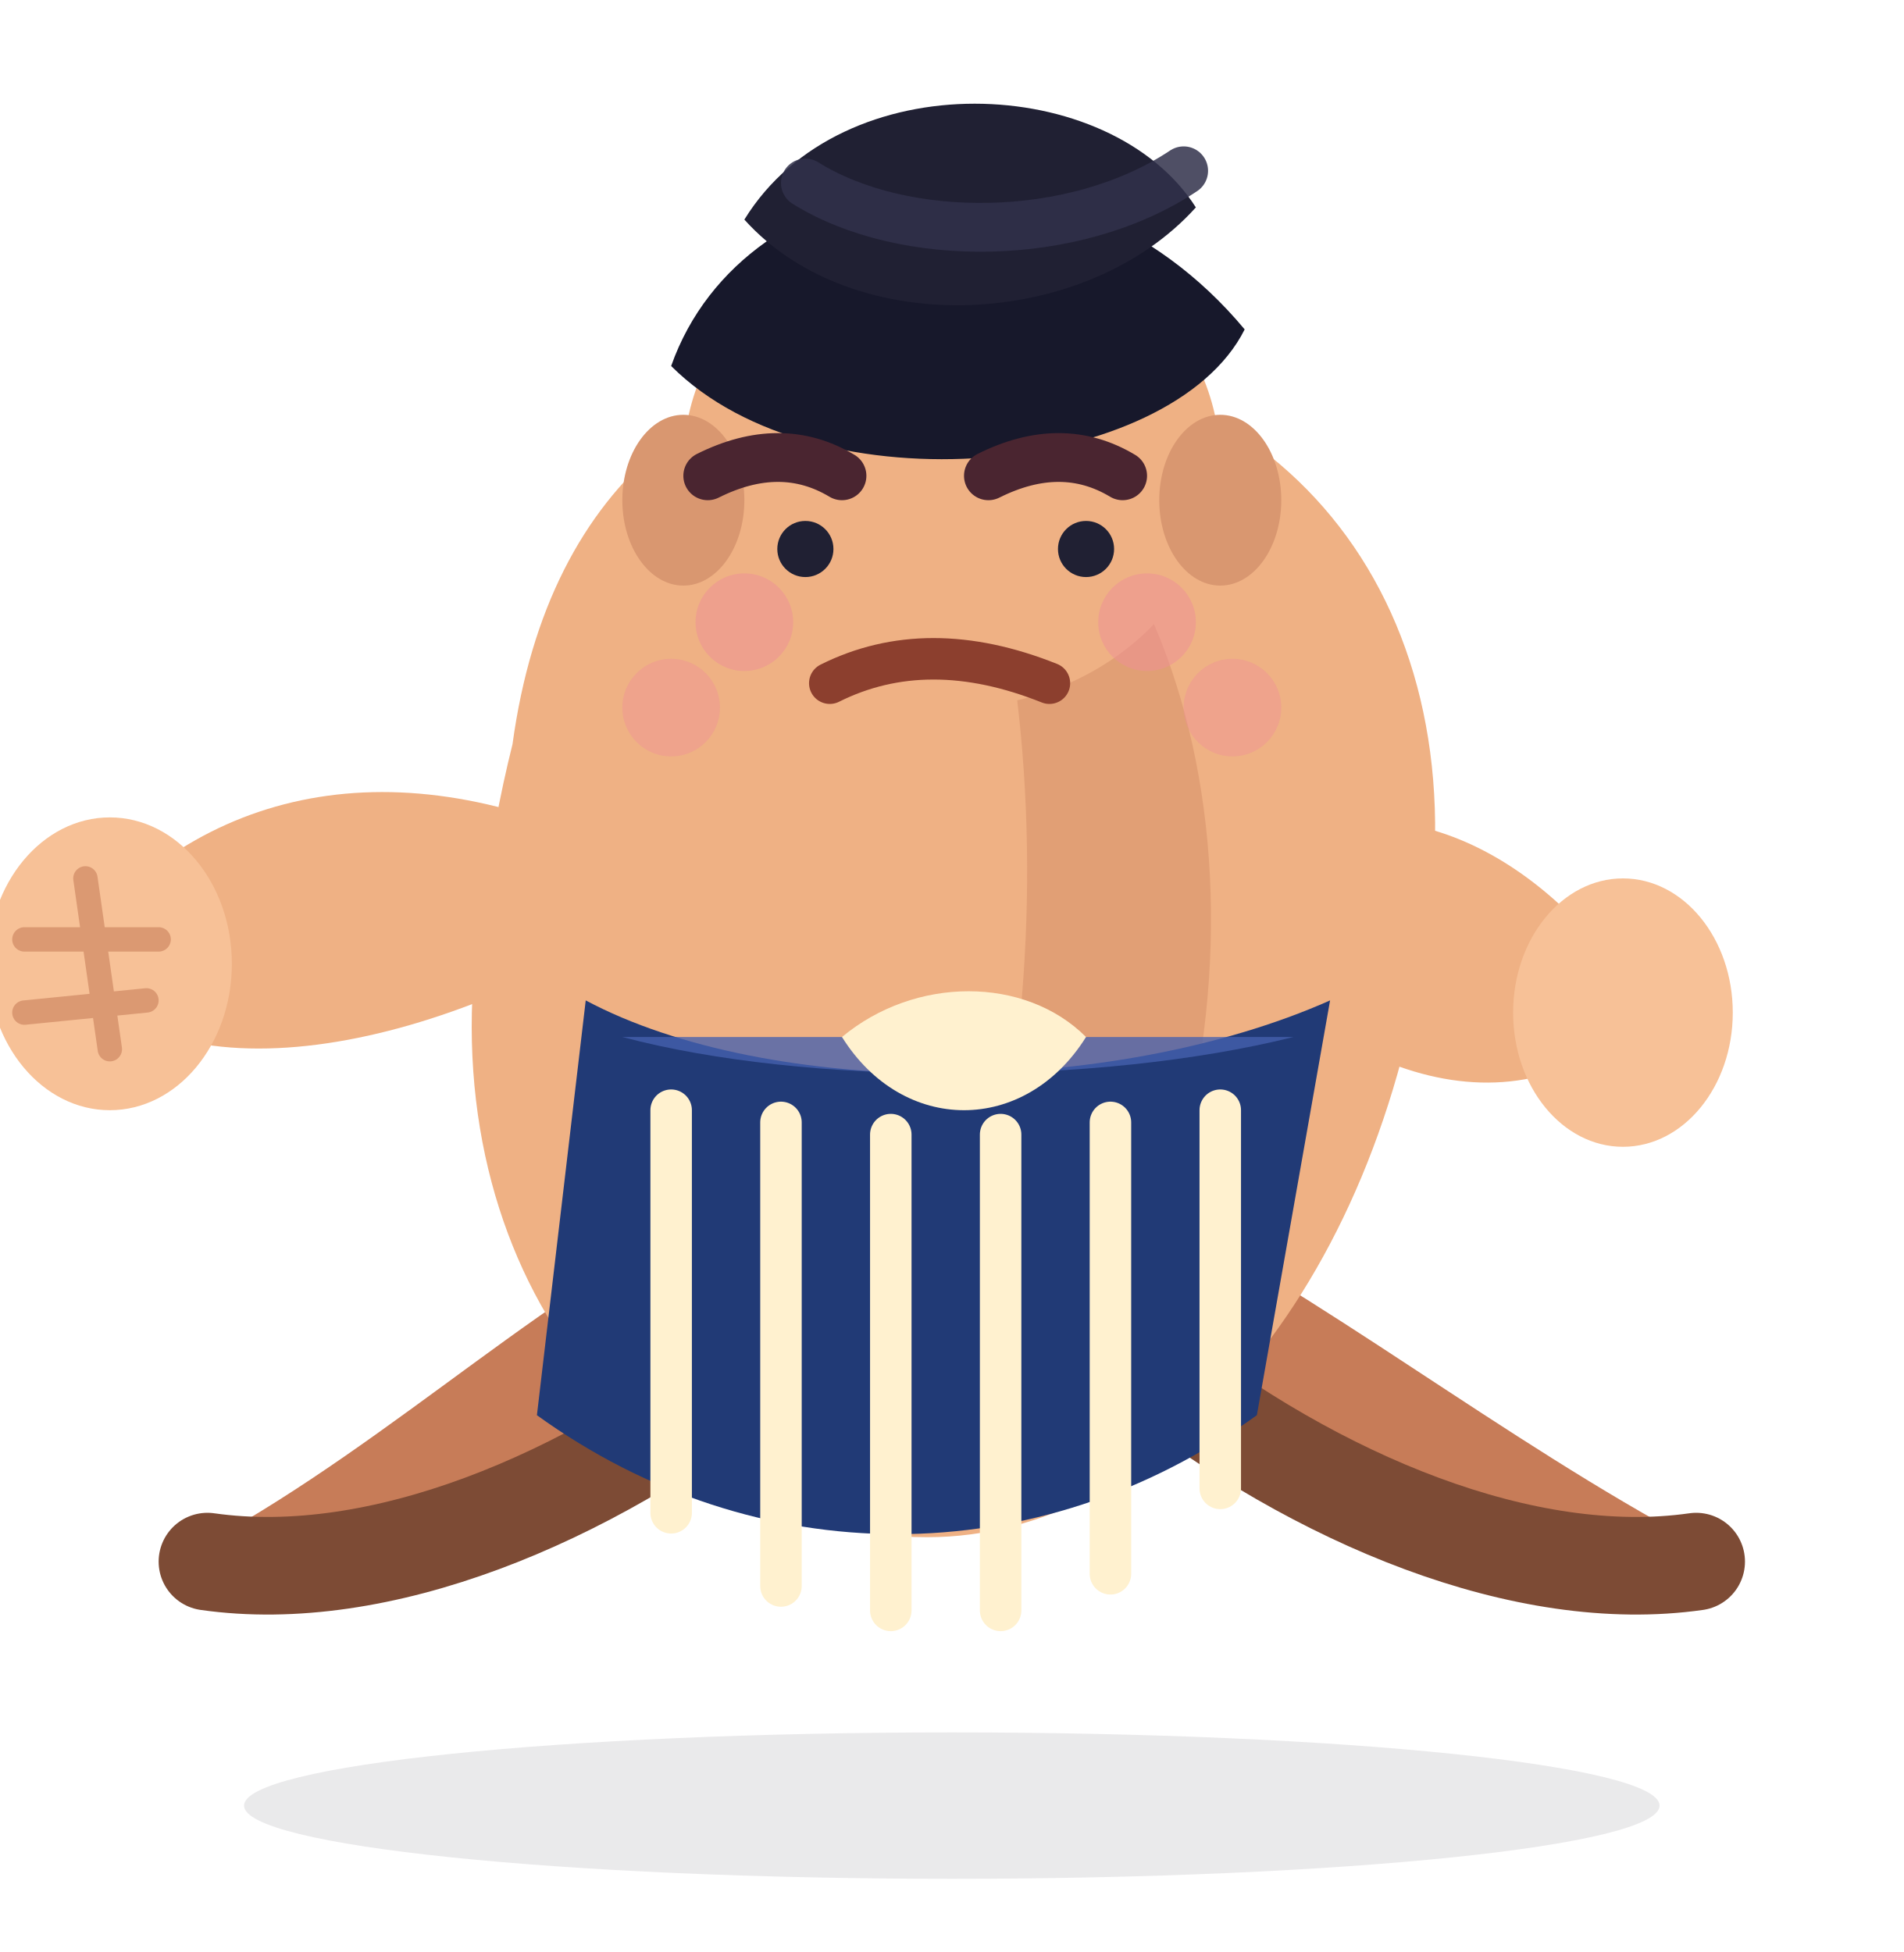
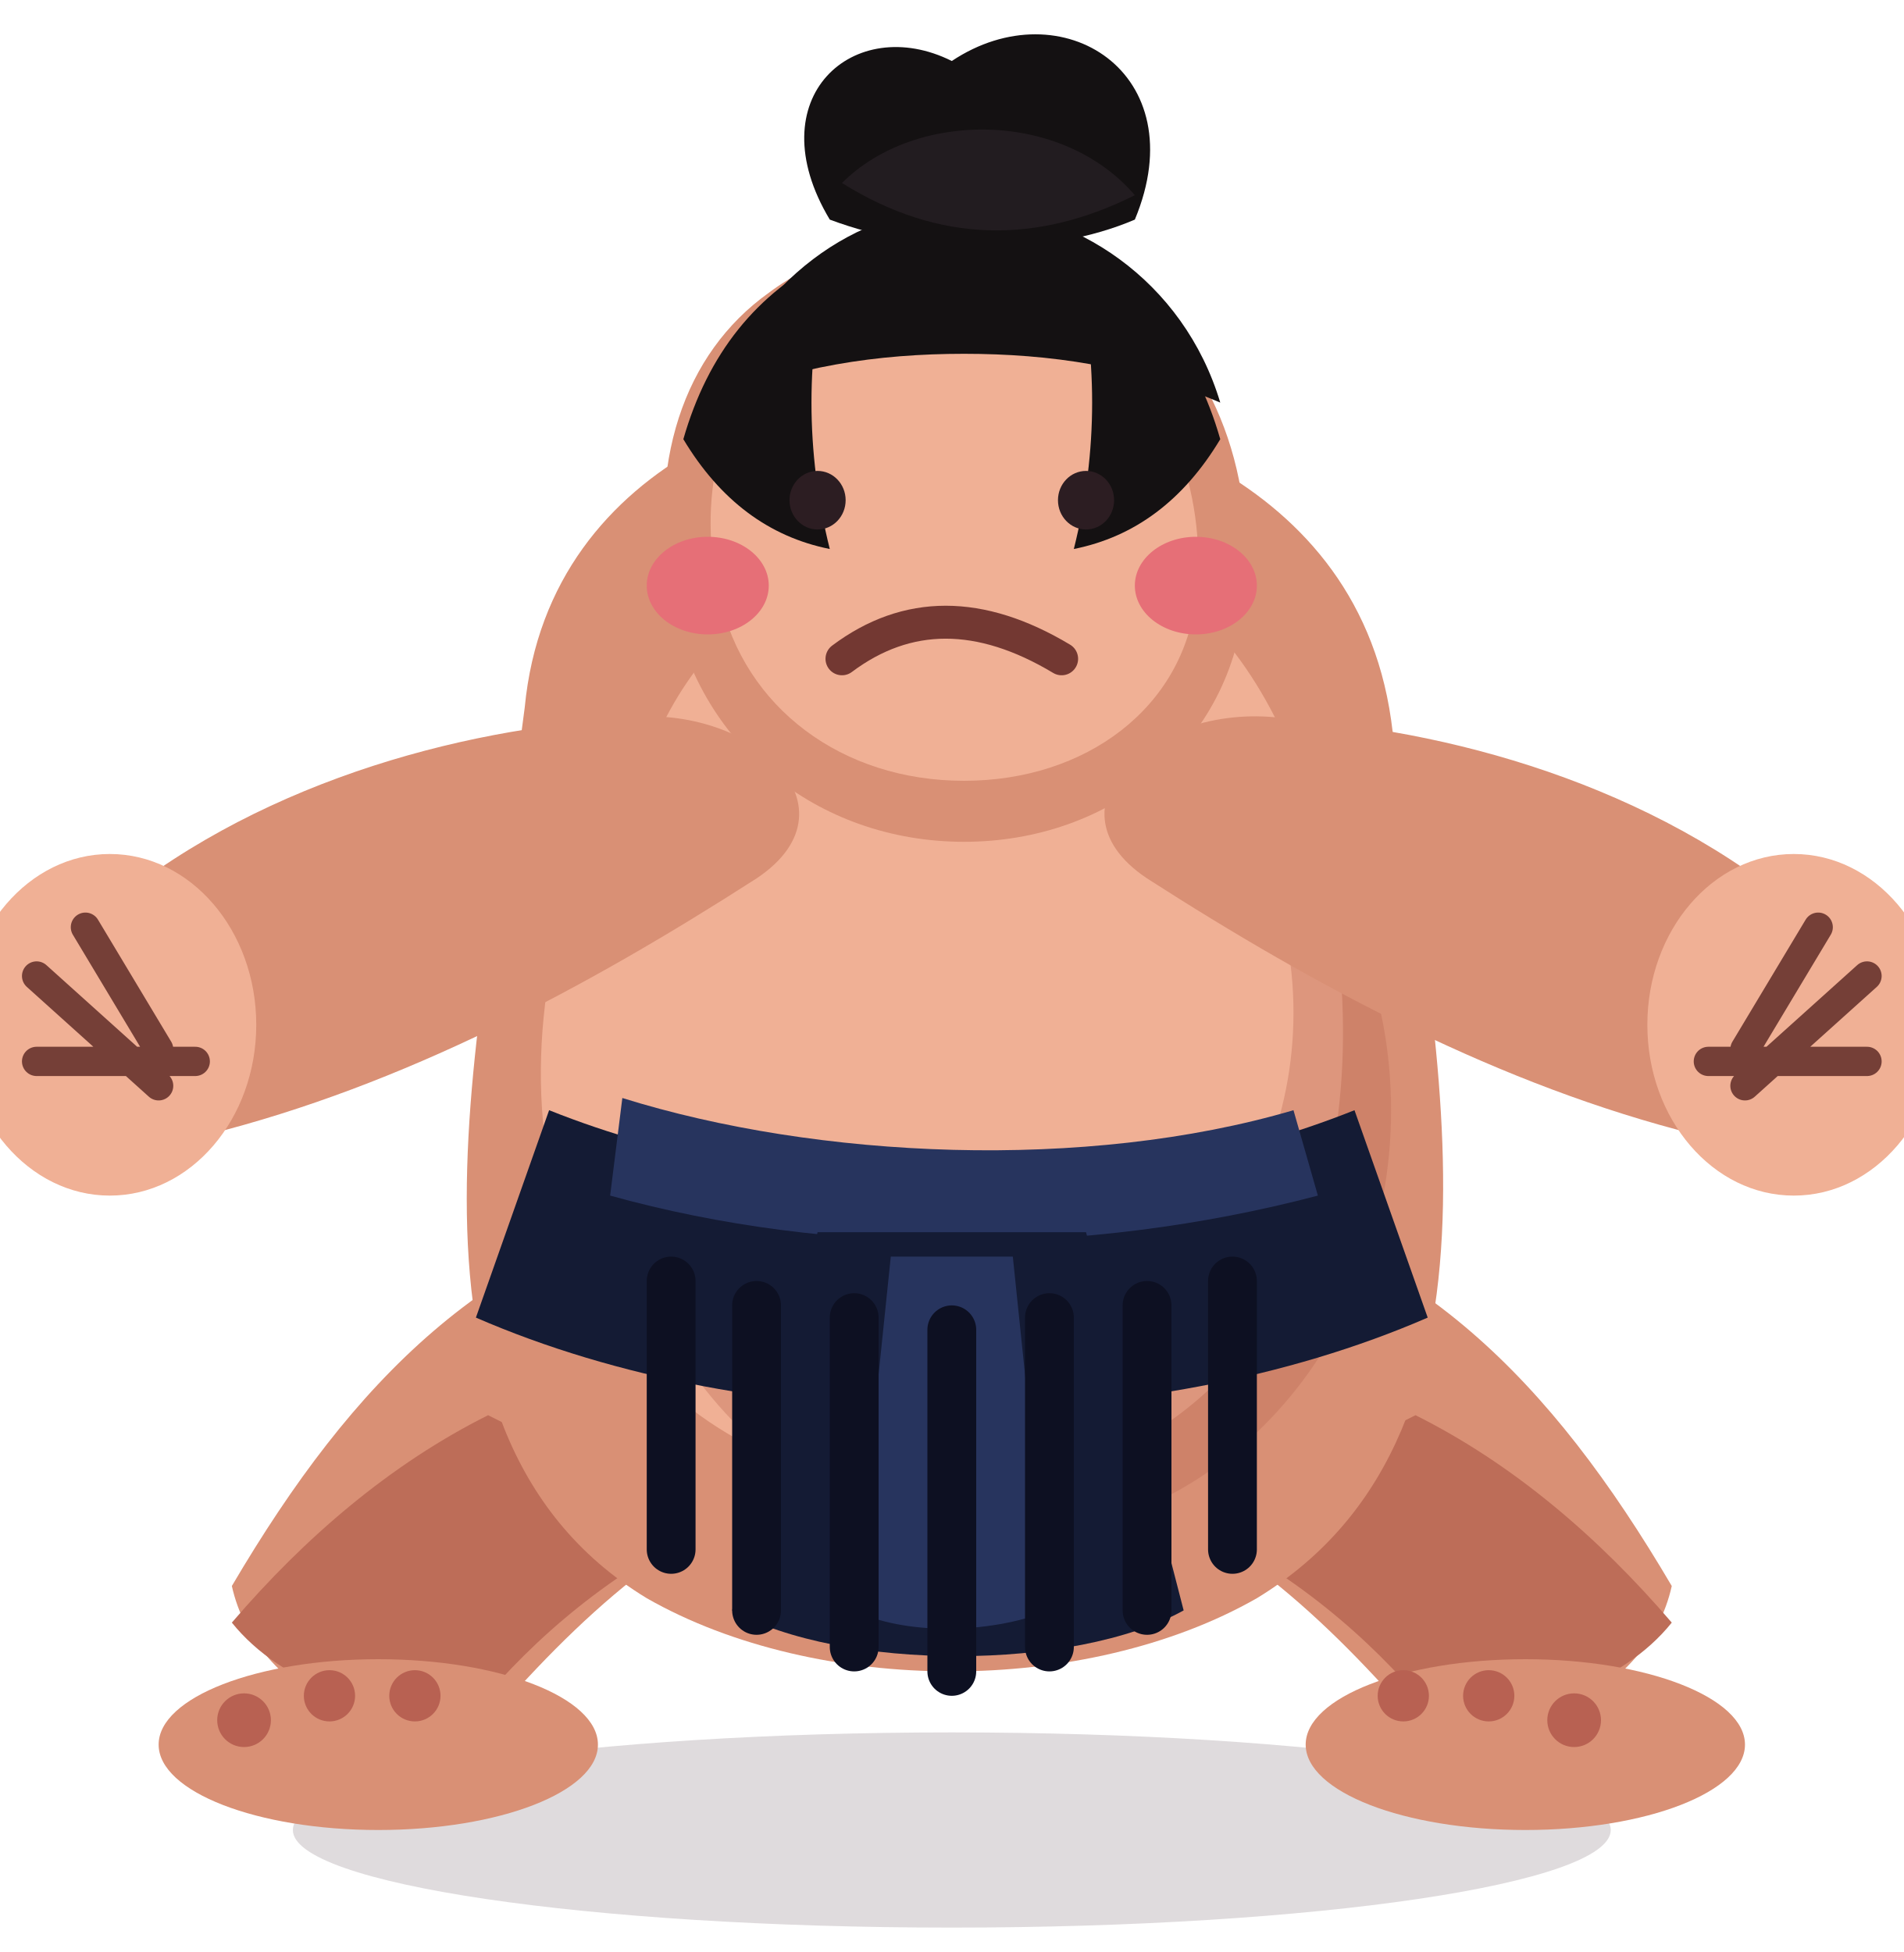
- <svg xmlns="http://www.w3.org/2000/svg" width="156" height="160" viewBox="0 0 156 160">
-   <defs>
-     <style>
-       .part,
-       .rig {
-         transform-box: view-box;
-       }
-       .torso {
-         transform-origin: 78px 98px;
-       }
-       .head {
-         transform-origin: 78px 43px;
-       }
-       .armL {
-         transform-origin: 51px 72px;
-       }
-       .armR {
-         transform-origin: 104px 72px;
-       }
-       .legL {
-         transform-origin: 58px 102px;
-       }
-       .legR {
-         transform-origin: 98px 102px;
-       }
-       .skin {
-         fill: #efb184;
-       }
-       .skinDark {
-         fill: #c77c58;
-       }
-       .shade {
-         fill: #c77c58;
-         opacity: 0.34;
-       }
-       .palm {
-         fill: #f7c197;
-       }
-       .foot {
-         fill: none;
-         stroke: #7d4b35;
-         stroke-width: 8;
-         stroke-linecap: round;
-       }
-       .shadeLine {
-         fill: none;
-         stroke: #c77c58;
-         stroke-width: 4;
-         stroke-linecap: round;
-         opacity: 0.45;
-       }
-       .palmLines {
-         fill: none;
-         stroke: #c77c58;
-         stroke-width: 2;
-         stroke-linecap: round;
-         opacity: 0.58;
-       }
-       .brows {
-         fill: none;
-         stroke: #4a2530;
-         stroke-width: 4;
-         stroke-linecap: round;
-       }
-       .mouth {
-         fill: none;
-         stroke: #8c3f2e;
-         stroke-width: 3.4;
-         stroke-linecap: round;
-       }
-       .proud {
-         stroke-width: 3.8;
-       }
-       .mawashi {
-         fill: #213a76;
-       }
-       .mawashiHi {
-         fill: #4560ae;
-       }
-       .sagari {
-         stroke: #fff1cf;
-         stroke-width: 3.4;
-         stroke-linecap: round;
-       }
-       .dust {
-         transform-origin: 108px 138px;
-         opacity: 0;
-       }
-       .armL {
-         animation: thrustL 0.7s ease-in-out infinite;
-       }
-       .armR {
-         animation: thrustR 0.7s ease-in-out infinite;
-       }
-       .torso {
-         animation: thrustBody 0.7s ease-in-out infinite;
-       }
-       @keyframes thrustL {
-         0%,
-         100% {
-           transform: translateX(0) rotate(0);
-         }
-         45% {
-           transform: translateX(-17px) rotate(-5deg);
-         }
-       }
-       @keyframes thrustR {
-         0%,
-         100% {
-           transform: translateX(0) rotate(0);
-         }
-         45% {
-           transform: translateX(9px) rotate(8deg);
-         }
-       }
-       @keyframes thrustBody {
-         0%,
-         100% {
-           transform: translateX(0) scale(1);
-         }
-         45% {
-           transform: translateX(-3px) scale(1.04, 0.98);
-         }
-       }
-       @media (prefers-reduced-motion: reduce) {
-         .rig,
-         .torso,
-         .head,
-         .armL,
-         .armR,
-         .legL,
-         .legR,
-         .dust {
-           animation: none;
-         }
-       }
-     </style>
-   </defs>
-   <ellipse cx="78" cy="148" rx="58" ry="6" fill="#2d2433" opacity=".1" />
-   <ellipse class="dust" cx="108" cy="138" rx="28" ry="6" fill="#d8ae95" />
-   <g class="rig" transform="">
-     <g class="part legL">
-       <path d="M57 100C43 107 30 120 14 128C28 132 47 126 65 112C67 106 64 101 57 100Z" class="skinDark" />
-       <path d="M17 128C31 130 48 123 62 112" class="foot" />
+ <svg xmlns="http://www.w3.org/2000/svg" width="156" height="160" viewBox="0 0 156 160" role="img" aria-hidden="true">
+   <style>svg{overflow:visible} .rig{transform-box:view-box} #head,#torso,#armL,#armR,#legL,#legR,#mawashi,.dust{transform-box:view-box} .skin{fill:#d99075}.skinLight{fill:#f0b095}.skinShade{fill:#bd6d58}.flush{fill:#e66f77}.ink{fill:#2c1d22}.hair{fill:#141112}.silk{fill:#141b34}.silkHi{fill:#27345e}.cord{stroke:#0d1022;stroke-width:4;stroke-linecap:round}.line{stroke:#753f37;stroke-width:2.4;stroke-linecap:round;fill:none}.toe{fill:#b86152}.dust{fill:#d9baa0;opacity:0}#torso{transform-origin:78px 96px;animation:twist .5s ease-in-out infinite}#head{transform-origin:78px 44px;animation:head .5s ease-in-out infinite}#armL{transform-origin:50px 58px;animation:slapL .5s ease-in-out infinite}#armR{transform-origin:106px 58px;animation:slapR .5s ease-in-out infinite}#legL{transform-origin:55px 100px;animation:braceL .5s ease-in-out infinite}#legR{transform-origin:101px 100px;animation:braceR .5s ease-in-out infinite}#mawashi{transform-origin:78px 98px;animation:twist .5s ease-in-out infinite}@keyframes twist{0%,100%{transform:translateX(-2px) rotate(-3deg)}50%{transform:translateX(2px) rotate(3deg)}}@keyframes head{0%,100%{transform:translateX(-2px) rotate(-2deg)}50%{transform:translateX(2px) rotate(2deg)}}@keyframes slapL{0%,100%{transform:translate(13px,9px) rotate(18deg) scale(.92)}50%{transform:translate(-31px,-8px) rotate(-28deg) scale(1.06)}}@keyframes slapR{0%,100%{transform:translate(31px,-8px) rotate(28deg) scale(1.06)}50%{transform:translate(-13px,9px) rotate(-18deg) scale(.92)}}@keyframes braceL{0%,100%{transform:translateX(-3px)}50%{transform:translateX(2px)}}@keyframes braceR{0%,100%{transform:translateX(-2px)}50%{transform:translateX(3px)}}</style>
+   <ellipse cx="78" cy="150" rx="54" ry="8" fill="#6e5c64" opacity=".22" />
+   <g id="sumo" class="rig">
+     <g id="legL">
+       <path class="skin" d="M58 98c-18 4-29 15-39 32 2 9 13 14 22 10 8-9 16-16 30-21 13-4 1-25-13-21z" />
+       <path class="skinShade" d="M40 116c-8 4-15 10-21 17 4 5 12 8 20 7 5-6 11-11 19-15z" />
+       <ellipse class="skin" cx="31" cy="143" rx="18" ry="7" />
+       <circle class="toe" cx="20" cy="141" r="2.2" />
+       <circle class="toe" cx="27" cy="139" r="2.1" />
+       <circle class="toe" cx="34" cy="139" r="2.1" />
    </g>
-     <g class="part legR">
-       <path d="M96 100C111 108 126 120 142 128C128 132 108 126 90 112C87 106 89 101 96 100Z" class="skinDark" />
-       <path d="M139 128C125 130 108 123 94 112" class="foot" />
+     <g id="legR">
+       <path class="skin" d="M98 98c18 4 29 15 39 32-2 9-13 14-22 10-8-9-16-16-30-21-13-4-1-25 13-21z" />
+       <path class="skinShade" d="M116 116c8 4 15 10 21 17-4 5-12 8-20 7-5-6-11-11-19-15z" />
+       <ellipse class="skin" cx="125" cy="143" rx="18" ry="7" />
+       <circle class="toe" cx="115" cy="139" r="2.1" />
+       <circle class="toe" cx="122" cy="139" r="2.1" />
+       <circle class="toe" cx="129" cy="141" r="2.2" />
    </g>
-     <g class="part armL">
-       <path d="M49 69C31 61 15 65 5 79C14 91 36 86 53 75Z" class="skin" />
-       <ellipse cx="9" cy="79" rx="10" ry="12" class="palm" />
-       <path d="M7 72L9 86M2 77L13 77M2 83L12 82" class="palmLines" />
+     <g id="torso">
+       <path class="skin" d="M43 58c2-21 24-27 35-26s33 6 36 27c3 24 12 58-11 72-14 8-36 8-50 0-23-14-13-49-10-73z" />
+       <path class="skinLight" d="M54 60c6-13 20-18 29-17 17 2 26 18 27 39 1 23-11 39-31 40-24 1-38-18-34-42 1-8 4-15 9-20z" />
+       <ellipse class="skinShade" cx="82" cy="91" rx="32" ry="35" opacity=".38" />
+       <ellipse class="skinLight" cx="76" cy="83" rx="30" ry="31" />
+       <path class="line" d="M58 95q20 13 42 0" opacity=".38" />
    </g>
-     <g class="part armR">
-       <path d="M104 69C115 64 127 70 135 83C124 94 109 88 98 75Z" class="skin" />
-       <ellipse cx="133" cy="83" rx="9" ry="11" class="palm" />
+     <g id="mawashi">
+       <path class="silk" d="M45 91c20 8 46 8 66 0l6 17c-23 10-55 10-78 0z" />
+       <path class="silkHi" d="M51 90c16 5 38 6 55 1l2 7c-19 5-40 5-58 0z" />
+       <path class="silk" d="M67 101h22l8 31c-9 5-28 5-37 0z" />
+       <path class="silkHi" d="M73 103h10l3 29c-5 2-12 2-16 0z" />
+       <path class="cord" d="M55 105v22M62 107v25M70 108v27M78 109v28M86 108v27M94 107v25M101 105v22" />
    </g>
-     <g class="part torso">
-       <path d="M42 61C45 39 59 29 78 29C105 29 121 49 117 76C113 106 95 126 76 126C53 126 36 105 39 78C40 70 41 65 42 61Z" class="skin" />
-       <path d="M77 31C99 43 106 77 92 108C87 119 80 125 72 126C85 98 89 63 77 31Z" class="shade" />
-       <path d="M48 82C63 90 91 90 109 82L103 116C85 129 62 129 44 116Z" class="mawashi" />
-       <path d="M51 85C66 89 90 89 106 85" class="mawashiHi" opacity=".78" />
-       <path d="M69 85C75 80 84 80 89 85C84 93 74 93 69 85Z" fill="#fff1cf" />
-       <path d="M55 91V124M64 92V130M73 93V132M82 93V132M91 92V129M100 91V122" class="sagari" />
-       <circle cx="55" cy="58" r="4" fill="#ee8f95" opacity=".42" />
-       <circle cx="101" cy="58" r="4" fill="#ee8f95" opacity=".42" />
+     <g id="armL">
+       <path class="skin" d="M50 59c-14 1-31 6-43 17-8 8-1 20 10 17 16-4 31-12 45-21 9-6-1-15-12-13z" />
+       <ellipse class="skinLight" cx="9" cy="84" rx="12" ry="14" />
+       <path class="line" d="M3 80l10 9M3 87h13M7 76l6 10" />
    </g>
-     <g class="part head">
-       <ellipse cx="78" cy="38" rx="22" ry="20" class="skin" />
-       <ellipse cx="56" cy="41" rx="5" ry="7" fill="#d99770" />
-       <ellipse cx="100" cy="41" rx="5" ry="7" fill="#d99770" />
-       <path d="M55 30C61 13 87 9 102 27C96 39 67 42 55 30Z" fill="#17182b" />
-       <path d="M61 18C69 5 91 6 98 17C89 27 70 28 61 18Z" fill="#202033" />
-       <path d="M66 15C74 20 88 20 97 14" fill="none" stroke="#30304a" stroke-width="4" stroke-linecap="round" opacity=".85" />
-       <path class="brows" d="M58 39Q64 36 69 39M81 39Q87 36 92 39" />
-       <circle cx="66" cy="45" r="2.3" fill="#202033" />
-       <circle cx="89" cy="45" r="2.3" fill="#202033" />
-       <path d="M68 56Q76 52 86 56" class="mouth" />
-       <circle cx="61" cy="51" r="4" fill="#ee8f95" opacity=".52" />
-       <circle cx="94" cy="51" r="4" fill="#ee8f95" opacity=".52" />
+     <g id="armR">
+       <path class="skin" d="M106 59c14 1 31 6 43 17 8 8 1 20-10 17-16-4-31-12-45-21-9-6 1-15 12-13z" />
+       <ellipse class="skinLight" cx="147" cy="84" rx="12" ry="14" />
+       <path class="line" d="M153 80l-10 9M140 87h13M149 76l-6 10" />
    </g>
+     <g id="head">
+       <path class="skin" d="M63 24c-7 5-10 14-8 25 2 12 12 20 24 20s22-8 23-20c1-11-3-20-10-25-8-6-21-6-29 0z" />
+       <path class="skinLight" d="M64 28c-5 5-7 13-5 21 2 9 10 15 20 15s18-6 19-15c1-8-2-16-7-21-7-5-20-5-27 0z" />
+       <path class="hair" d="M58 33c4-10 12-16 21-16s18 6 21 16c-7-3-14-4-21-4s-14 1-21 4z" />
+       <path class="hair" d="M56 36c2-7 6-12 12-15-2 8-2 16 0 24-5-1-9-4-12-9z" />
+       <path class="hair" d="M100 36c-2-7-6-12-12-15 2 8 2 16 0 24 5-1 9-4 12-9z" />
+       <path class="hair" d="M68 18c-6-10 2-17 10-13 9-6 20 1 15 13-7 3-17 3-25 0z" />
+       <path d="M69 15c6-6 18-6 24 1-8 4-16 4-24-1z" fill="#221c20" />
+       <path class="ink" d="M60 33l14 4" />
+       <path class="ink" d="M96 33l-14 4" />
+       <ellipse class="ink" cx="67" cy="41" rx="2.3" ry="2.4" />
+       <ellipse class="ink" cx="89" cy="41" rx="2.3" ry="2.4" />
+       <ellipse class="flush" cx="58" cy="48" rx="5" ry="4" />
+       <ellipse class="flush" cx="98" cy="48" rx="5" ry="4" />
+       <path d="M69 54q8-6 18 0" fill="none" stroke="#733832" stroke-width="2.7" stroke-linecap="round" />
+     </g>
+     <ellipse class="dust dustL" cx="42" cy="145" rx="9" ry="4" />
+     <ellipse class="dust dustR" cx="114" cy="145" rx="9" ry="4" />
  </g>
</svg>
